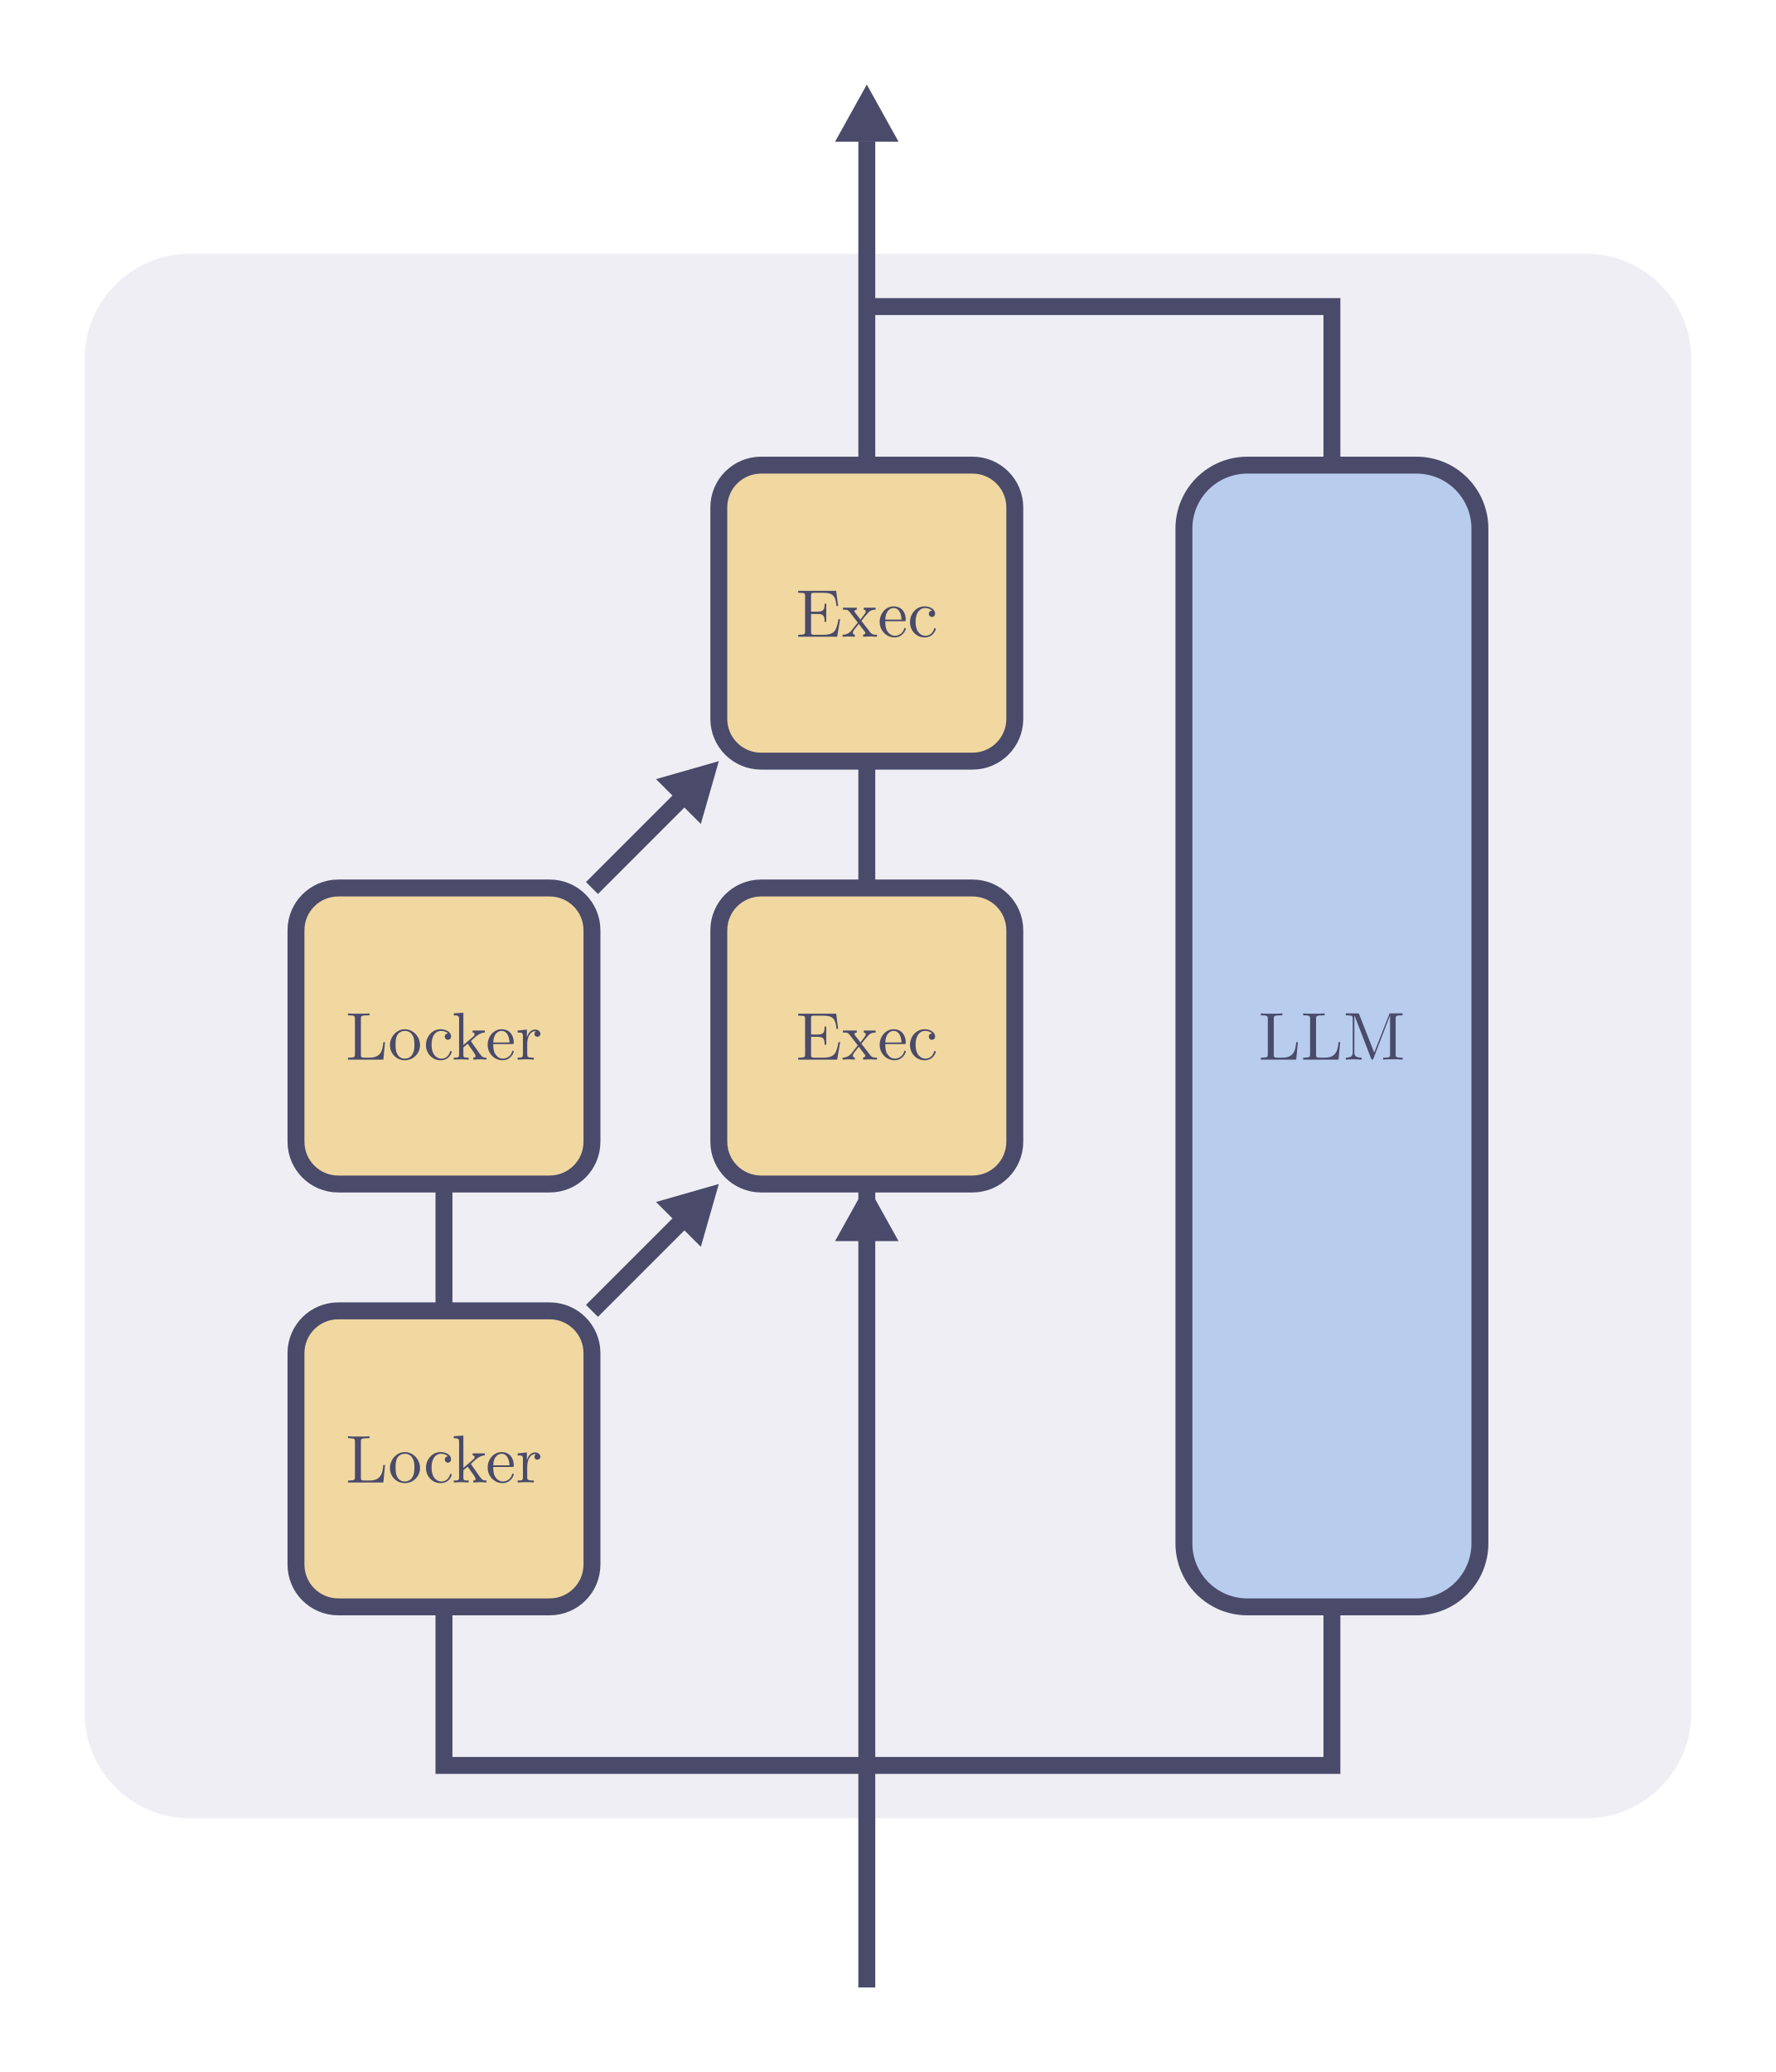
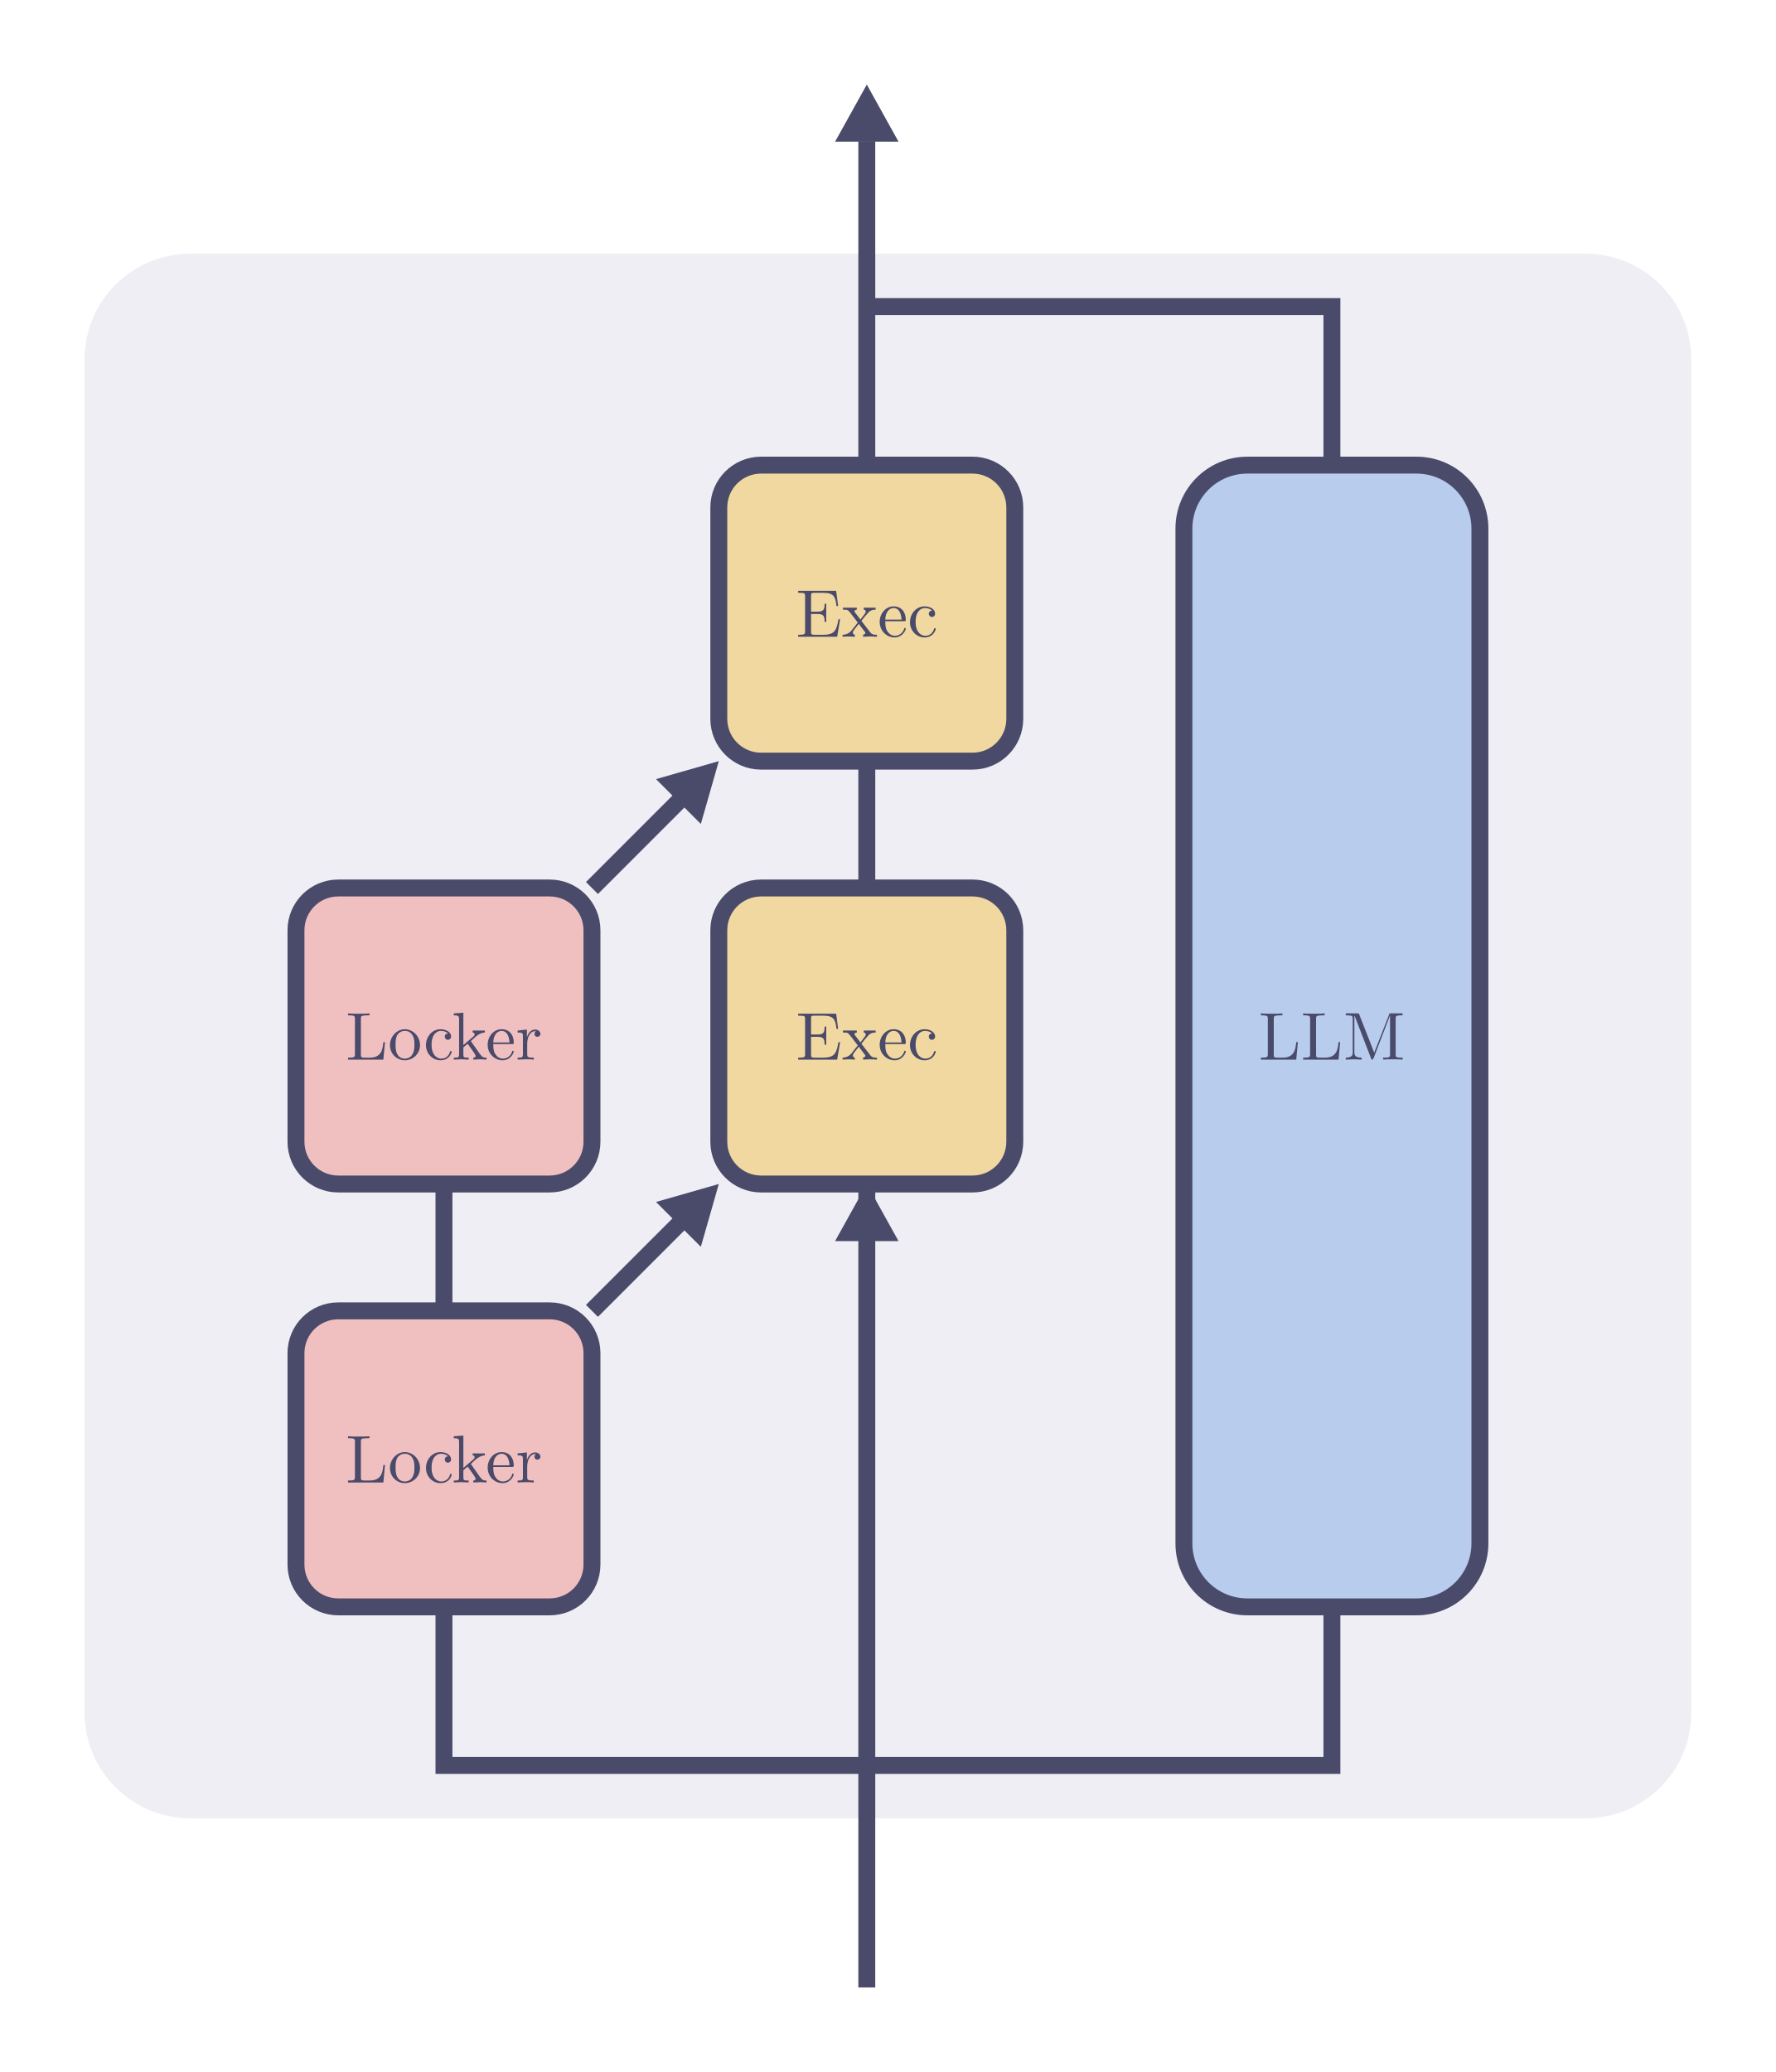
<svg xmlns="http://www.w3.org/2000/svg" viewBox="0 0 84 98">
  <rect x="4" y="12" width="76" height="74" rx="5" fill="#eeeef4" />
-   <rect x="14" y="42" width="14" height="14" rx="2" fill="#f0d8a0" stroke="#4a4a6a" stroke-width="0.8" />
-   <rect x="14" y="62" width="14" height="14" rx="2" fill="#f0d8a0" stroke="#4a4a6a" stroke-width="0.8" />
+   <rect x="14" y="42" width="14" height="14" rx="2" fill="#f0c0c0" stroke="#4a4a6a" stroke-width="0.8" />
+   <rect x="14" y="62" width="14" height="14" rx="2" fill="#f0c0c0" stroke="#4a4a6a" stroke-width="0.8" />
  <rect x="34" y="22" width="14" height="14" rx="2" fill="#f0d8a0" stroke="#4a4a6a" stroke-width="0.8" />
  <rect x="34" y="42" width="14" height="14" rx="2" fill="#f0d8a0" stroke="#4a4a6a" stroke-width="0.8" />
  <rect x="56" y="22" width="14" height="54" rx="3" fill="#b8ccee" stroke="#4a4a6a" stroke-width="0.8" />
  <line x1="28" y1="62" x2="32.94" y2="57.06" stroke="#4a4a6a" stroke-width="0.8" />
  <polygon points="33.15,58.97 34,56 31.03,56.85" fill="#4a4a6a" />
  <line x1="28" y1="42" x2="32.94" y2="37.06" stroke="#4a4a6a" stroke-width="0.8" />
  <polygon points="33.15,38.97 34,36 31.03,36.85" fill="#4a4a6a" />
  <line x1="21.0" y1="56" x2="21.0" y2="62" stroke="#4a4a6a" stroke-width="0.8" />
  <line x1="41.0" y1="6.7" x2="41.0" y2="22" stroke="#4a4a6a" stroke-width="0.8" />
  <polygon points="39.5,6.7 41.0,4 42.5,6.7" fill="#4a4a6a" />
  <line x1="41.0" y1="36" x2="41.0" y2="42" stroke="#4a4a6a" stroke-width="0.8" />
  <line x1="41.0" y1="56" x2="41.0" y2="94" stroke="#4a4a6a" stroke-width="0.8" />
  <polygon points="39.5,58.7 41.0,56 42.5,58.7" fill="#4a4a6a" />
  <polyline points="41.0,14.5 63.0,14.5 63.0,22" fill="none" stroke="#4a4a6a" stroke-width="0.8" />
  <polyline points="63.0,76 63.0,83.5 21.0,83.5 21.0,76" fill="none" stroke="#4a4a6a" stroke-width="0.8" />
  <text x="21.0" y="50.12" text-anchor="middle" font-family="Latin Modern Roman, CMU Serif, serif" font-size="3.2" fill="#4a4a6a">Locker</text>
  <text x="21.0" y="70.12" text-anchor="middle" font-family="Latin Modern Roman, CMU Serif, serif" font-size="3.2" fill="#4a4a6a">Locker</text>
  <text x="41.0" y="30.12" text-anchor="middle" font-family="Latin Modern Roman, CMU Serif, serif" font-size="3.2" fill="#4a4a6a">Exec</text>
  <text x="41.0" y="50.12" text-anchor="middle" font-family="Latin Modern Roman, CMU Serif, serif" font-size="3.2" fill="#4a4a6a">Exec</text>
  <text x="63.0" y="50.12" text-anchor="middle" font-family="Latin Modern Roman, CMU Serif, serif" font-size="3.2" fill="#4a4a6a">LLM</text>
</svg>
